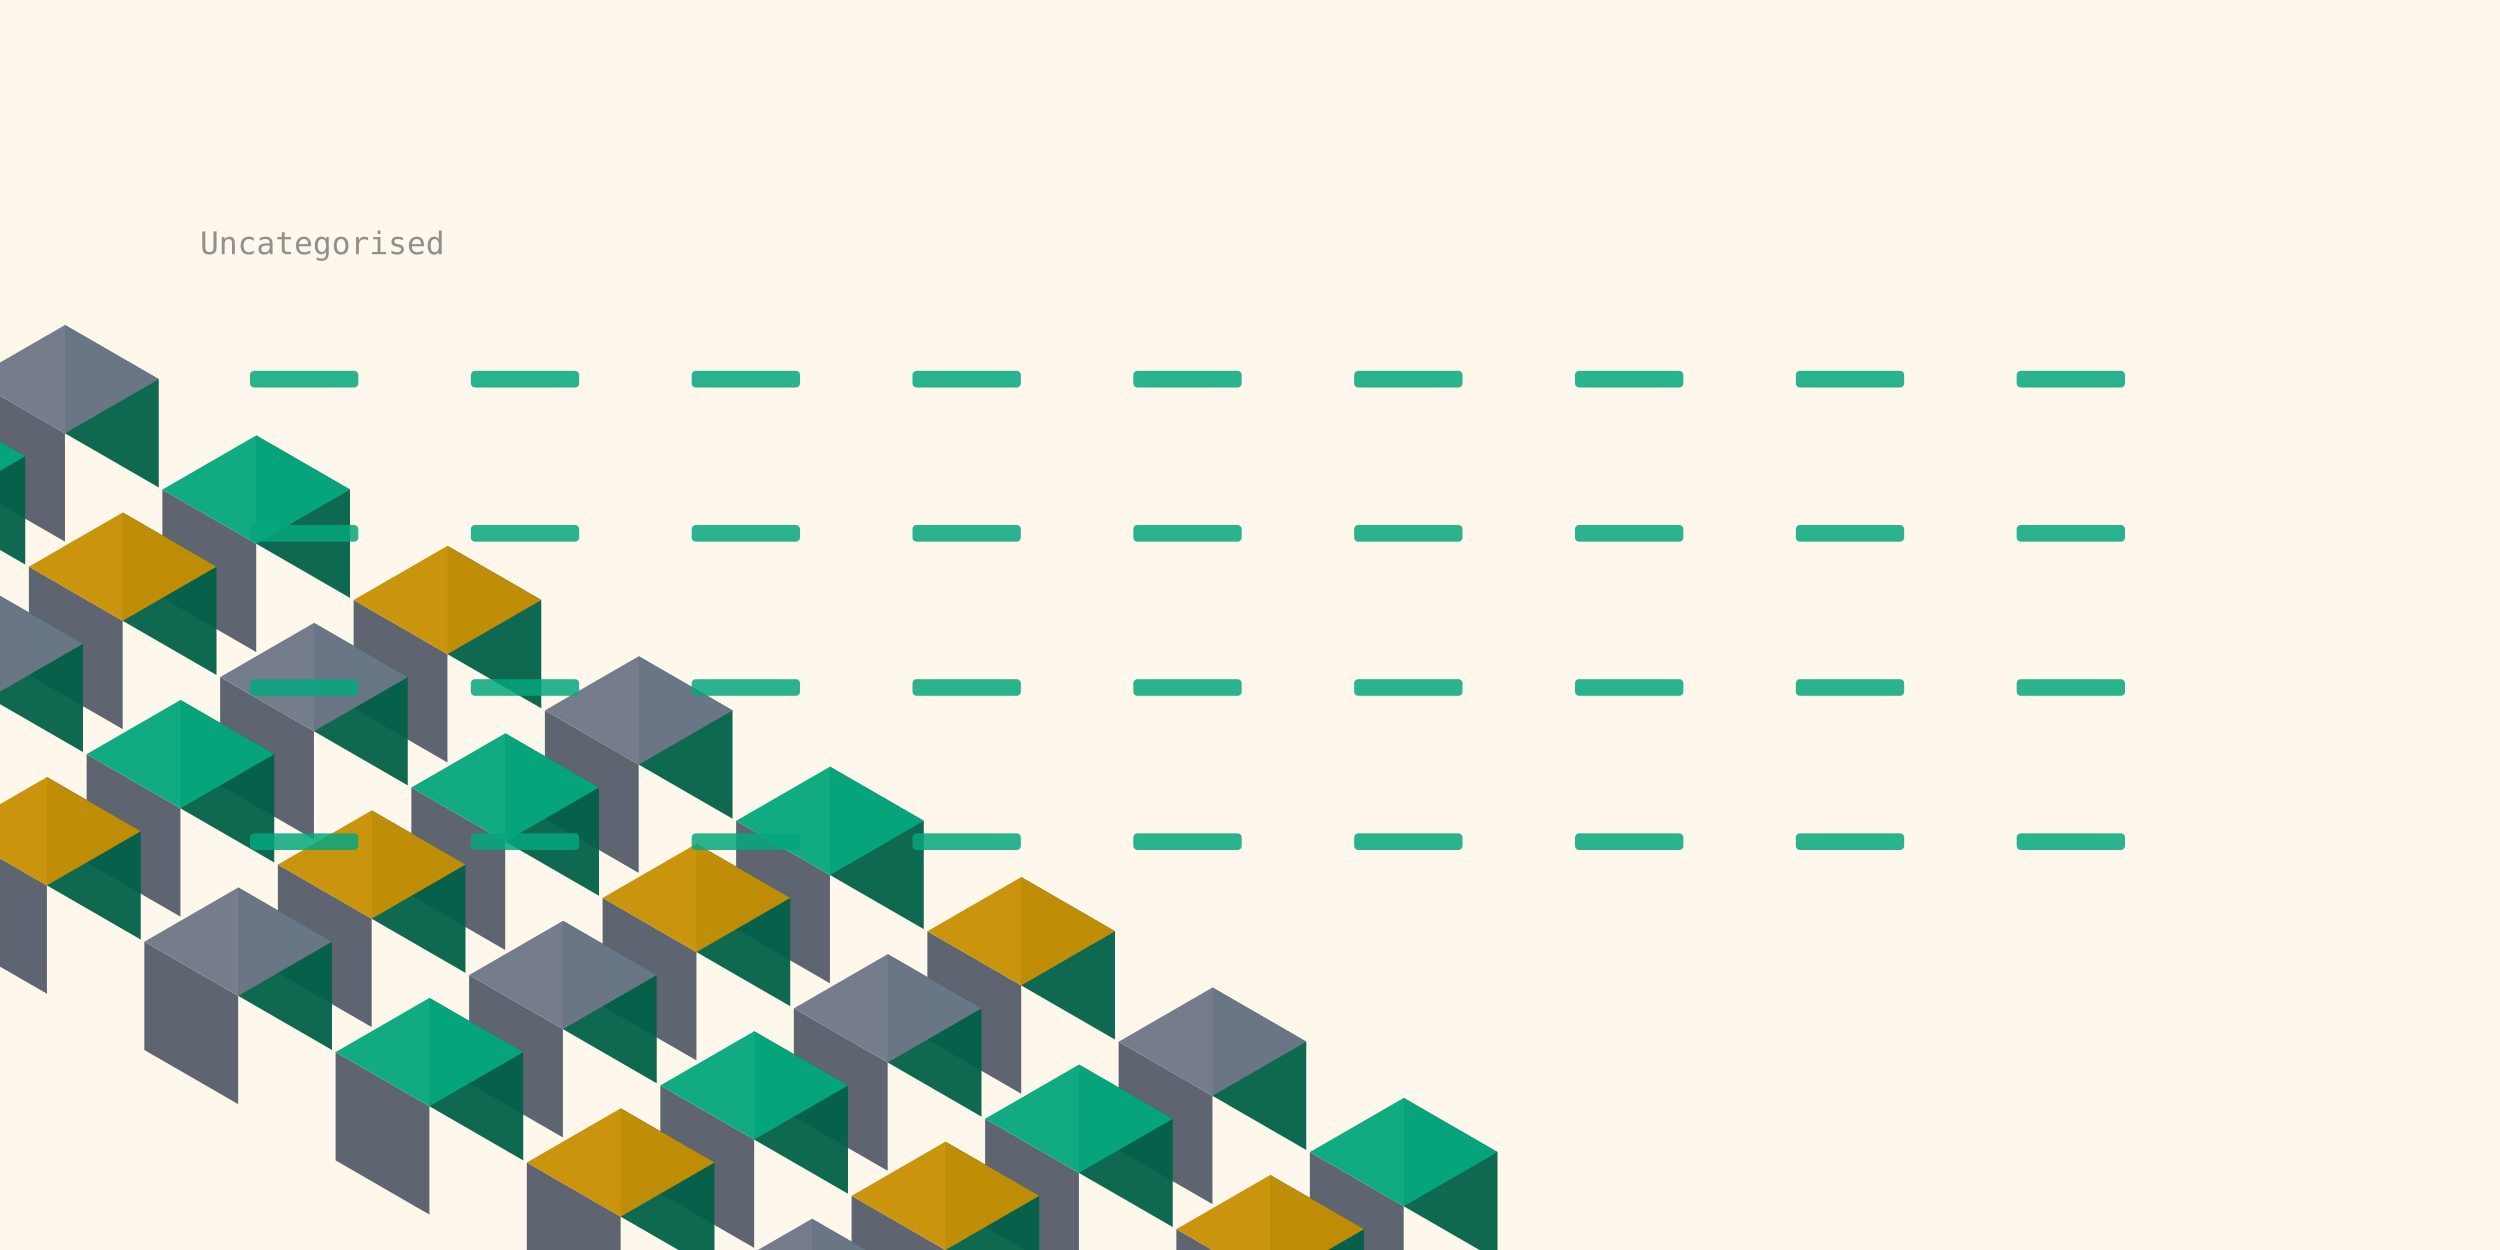
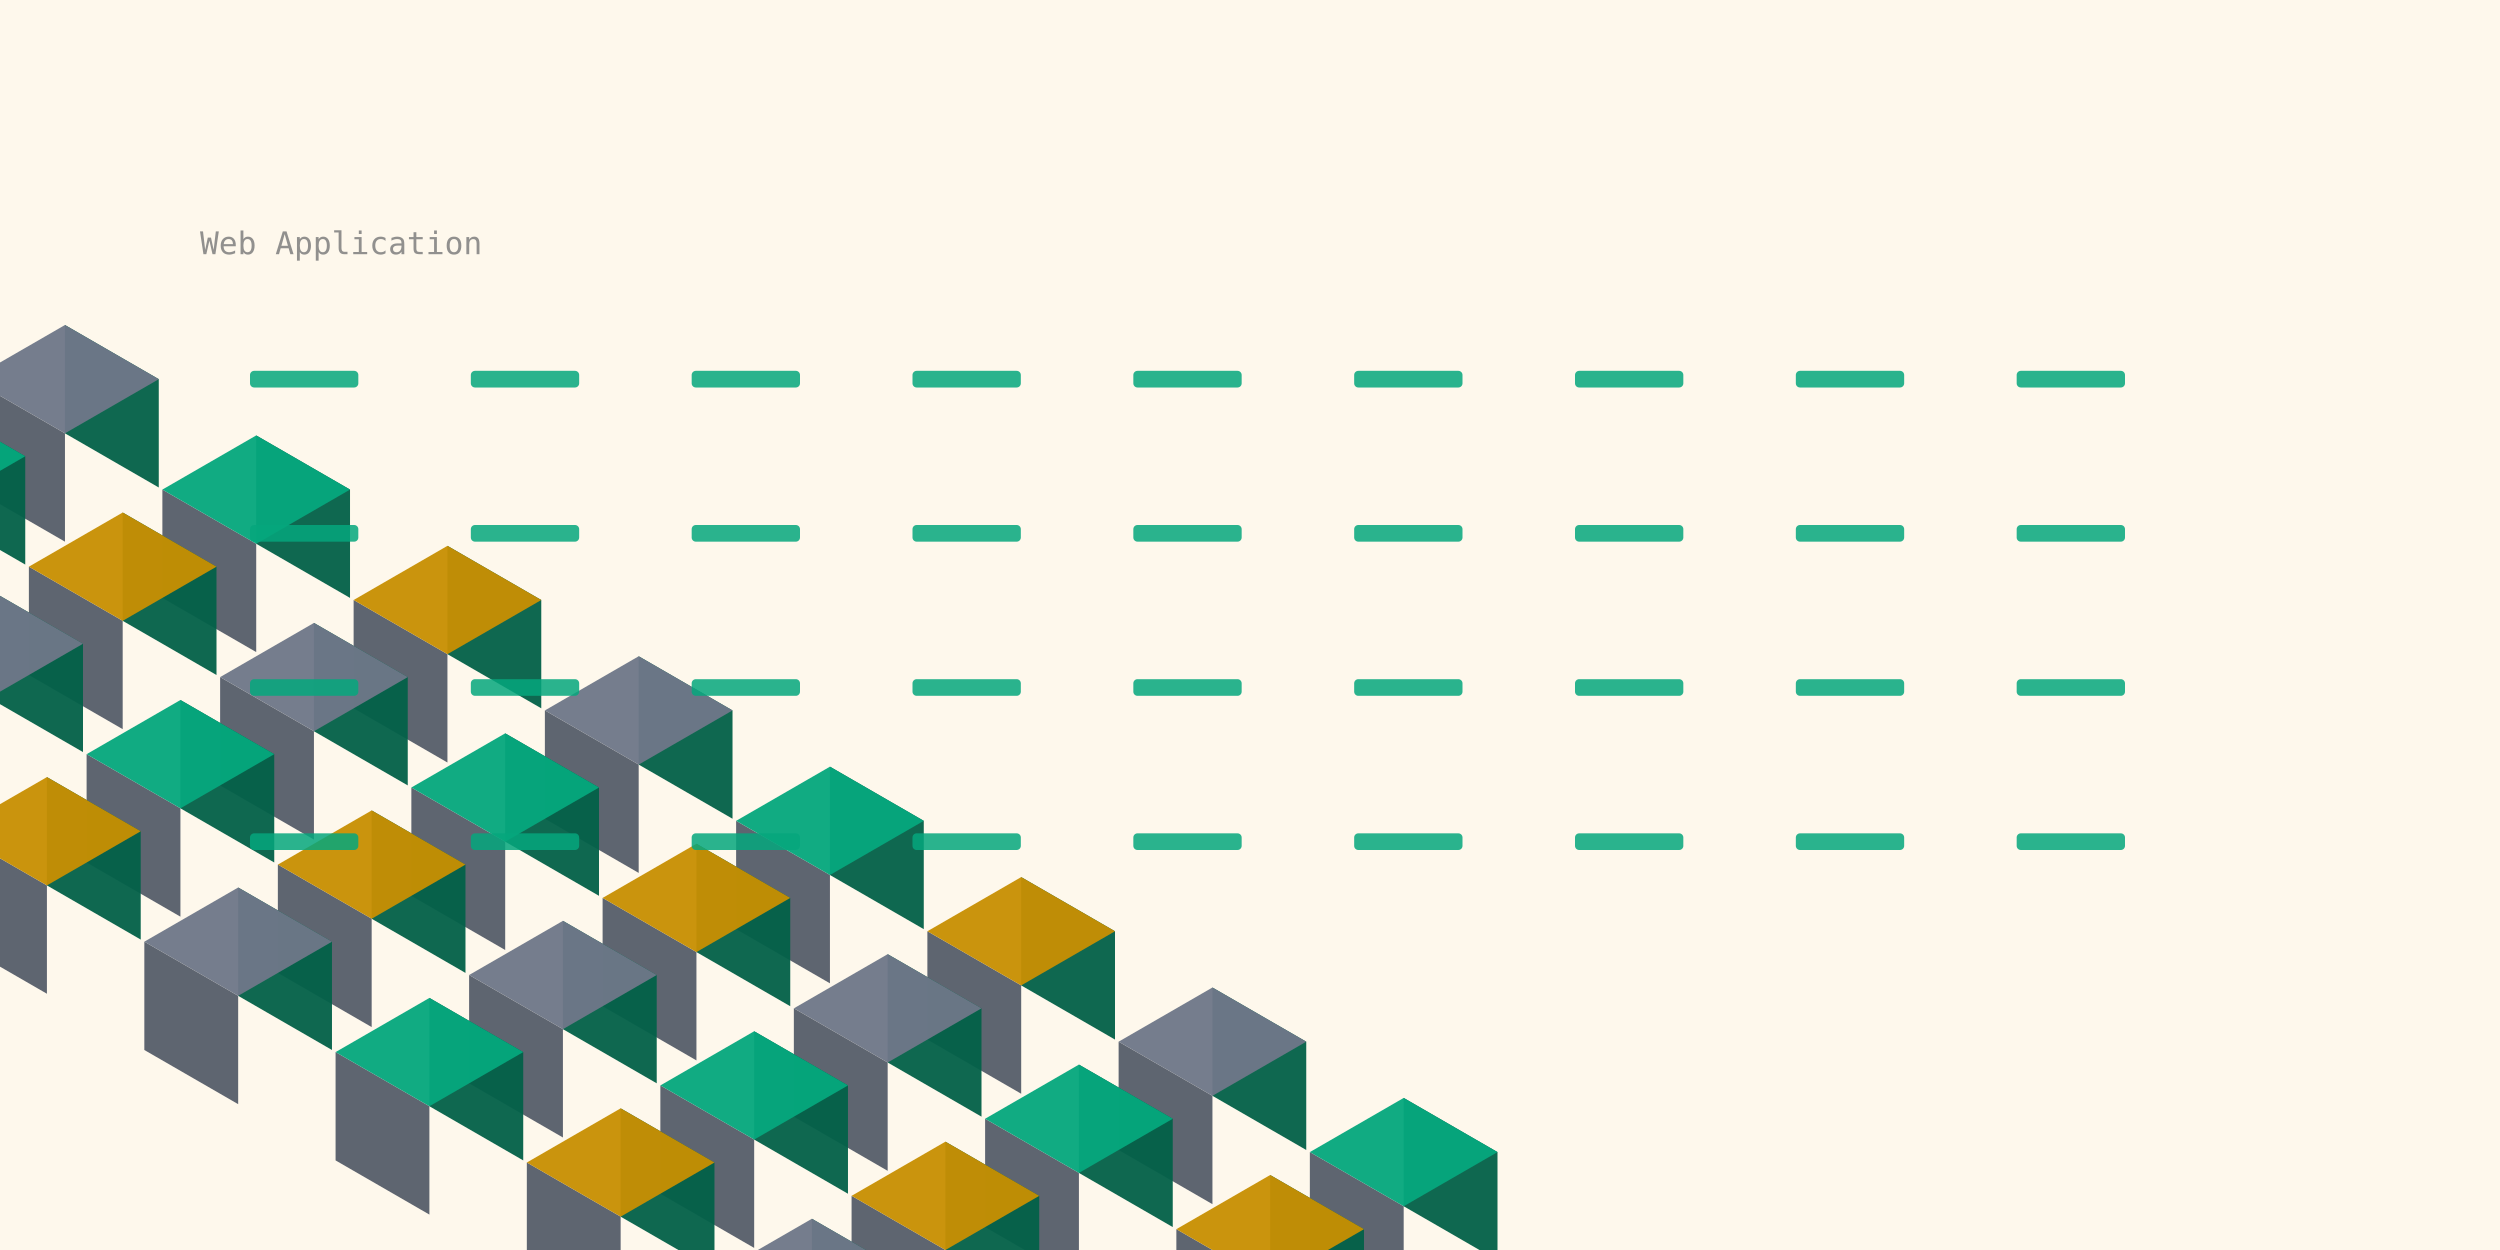
<svg xmlns="http://www.w3.org/2000/svg" viewBox="0 0 1200 600" width="1200" height="600" role="img" aria-label="nex-robotix domain model">
  <rect width="1200" height="600" fill="#fef8ec" />
  <defs>
    <linearGradient id="gd" x1="0" y1="0" x2="1" y2="1">
      <stop offset="0%" stop-color="#c78f02" />
      <stop offset="100%" stop-color="#6e7788" />
    </linearGradient>
  </defs>
  <g>
    <polygon points="-60.62,155.00 -15.59,181.00 -15.59,129.00 -60.62,103.00" fill="#036148" opacity="0.95" />
    <polygon points="-105.66,181.00 -60.62,207.00 -60.62,155.00 -105.66,129.00" fill="#565d6a" opacity="0.95" />
    <polygon points="-60.62,103.00 -15.59,129.00 -60.62,155.00 -105.66,129.00" fill="#c78f02" opacity="0.95" />
    <g>
      <rect x="120.00" y="178.00" width="52.00" height="8.00" rx="2.00" fill="#05a77d" opacity="0.85" />
      <animateTransform attributeName="transform" type="translate" values="120.00,190.00 226.00,190.00" dur="5.182s" begin="0.0s" repeatCount="indefinite" />
    </g>
  </g>
  <g>
    <polygon points="31.18,208.00 76.21,234.00 76.21,182.00 31.18,156.00" fill="#036148" opacity="0.95" />
    <polygon points="-13.86,234.00 31.18,260.00 31.18,208.00 -13.86,182.00" fill="#565d6a" opacity="0.95" />
    <polygon points="31.18,156.00 76.21,182.00 31.18,208.00 -13.86,182.00" fill="#6e7788" opacity="0.95" />
    <g>
      <rect x="226.00" y="178.00" width="52.00" height="8.00" rx="2.00" fill="#05a77d" opacity="0.85" />
      <animateTransform attributeName="transform" type="translate" values="226.00,190.00 332.00,190.00" dur="5.182s" begin="0.12s" repeatCount="indefinite" />
    </g>
  </g>
  <g>
    <polygon points="122.98,261.00 168.01,287.00 168.01,235.00 122.98,209.00" fill="#036148" opacity="0.95" />
    <polygon points="77.94,287.00 122.98,313.00 122.98,261.00 77.94,235.00" fill="#565d6a" opacity="0.95" />
    <polygon points="122.98,209.00 168.01,235.00 122.98,261.00 77.94,235.00" fill="#05a77d" opacity="0.95" />
    <g>
      <rect x="332.00" y="178.00" width="52.00" height="8.00" rx="2.00" fill="#05a77d" opacity="0.85" />
      <animateTransform attributeName="transform" type="translate" values="332.00,190.00 438.00,190.00" dur="5.182s" begin="0.24s" repeatCount="indefinite" />
    </g>
  </g>
  <g>
    <polygon points="214.77,314.00 259.81,340.00 259.81,288.00 214.77,262.00" fill="#036148" opacity="0.95" />
    <polygon points="169.74,340.00 214.77,366.00 214.77,314.00 169.74,288.00" fill="#565d6a" opacity="0.95" />
    <polygon points="214.77,262.00 259.81,288.00 214.77,314.00 169.74,288.00" fill="#c78f02" opacity="0.95" />
    <g>
      <rect x="438.00" y="178.00" width="52.00" height="8.00" rx="2.00" fill="#05a77d" opacity="0.85" />
      <animateTransform attributeName="transform" type="translate" values="438.00,190.00 544.00,190.00" dur="5.182s" begin="0.36s" repeatCount="indefinite" />
    </g>
  </g>
  <g>
    <polygon points="306.57,367.00 351.61,393.00 351.61,341.00 306.57,315.00" fill="#036148" opacity="0.95" />
    <polygon points="261.54,393.00 306.57,419.00 306.57,367.00 261.54,341.00" fill="#565d6a" opacity="0.95" />
    <polygon points="306.57,315.00 351.61,341.00 306.57,367.00 261.54,341.00" fill="#6e7788" opacity="0.95" />
    <g>
      <rect x="544.00" y="178.00" width="52.00" height="8.00" rx="2.00" fill="#05a77d" opacity="0.85" />
      <animateTransform attributeName="transform" type="translate" values="544.00,190.00 650.00,190.00" dur="5.182s" begin="0.48s" repeatCount="indefinite" />
    </g>
  </g>
  <g>
    <polygon points="398.37,420.00 443.41,446.00 443.41,394.00 398.37,368.00" fill="#036148" opacity="0.95" />
    <polygon points="353.34,446.00 398.37,472.00 398.37,420.00 353.34,394.00" fill="#565d6a" opacity="0.95" />
    <polygon points="398.37,368.00 443.41,394.00 398.37,420.00 353.34,394.00" fill="#05a77d" opacity="0.95" />
    <g>
      <rect x="650.00" y="178.00" width="52.00" height="8.00" rx="2.00" fill="#05a77d" opacity="0.85" />
      <animateTransform attributeName="transform" type="translate" values="650.00,190.00 756.00,190.00" dur="5.182s" begin="0.6s" repeatCount="indefinite" />
    </g>
  </g>
  <g>
    <polygon points="490.17,473.00 535.20,499.00 535.20,447.00 490.17,421.00" fill="#036148" opacity="0.95" />
    <polygon points="445.14,499.00 490.17,525.00 490.17,473.00 445.14,447.00" fill="#565d6a" opacity="0.95" />
    <polygon points="490.17,421.00 535.20,447.00 490.17,473.00 445.14,447.00" fill="#c78f02" opacity="0.95" />
    <g>
      <rect x="756.00" y="178.00" width="52.00" height="8.00" rx="2.00" fill="#05a77d" opacity="0.85" />
      <animateTransform attributeName="transform" type="translate" values="756.00,190.00 862.00,190.00" dur="5.182s" begin="0.72s" repeatCount="indefinite" />
    </g>
  </g>
  <g>
    <polygon points="581.97,526.00 627.00,552.00 627.00,500.00 581.97,474.00" fill="#036148" opacity="0.95" />
    <polygon points="536.94,552.00 581.97,578.00 581.97,526.00 536.94,500.00" fill="#565d6a" opacity="0.95" />
    <polygon points="581.97,474.00 627.00,500.00 581.97,526.00 536.94,500.00" fill="#6e7788" opacity="0.95" />
    <g>
      <rect x="862.00" y="178.00" width="52.00" height="8.00" rx="2.00" fill="#05a77d" opacity="0.85" />
      <animateTransform attributeName="transform" type="translate" values="862.00,190.00 968.00,190.00" dur="5.182s" begin="0.84s" repeatCount="indefinite" />
    </g>
  </g>
  <g>
    <polygon points="673.77,579.00 718.80,605.00 718.80,553.00 673.77,527.00" fill="#036148" opacity="0.95" />
    <polygon points="628.73,605.00 673.77,631.00 673.77,579.00 628.73,553.00" fill="#565d6a" opacity="0.95" />
    <polygon points="673.77,527.00 718.80,553.00 673.77,579.00 628.73,553.00" fill="#05a77d" opacity="0.95" />
    <g>
      <rect x="968.00" y="178.00" width="52.00" height="8.00" rx="2.00" fill="#05a77d" opacity="0.85" />
      <animateTransform attributeName="transform" type="translate" values="968.00,190.00 1074.00,190.00" dur="5.182s" begin="0.96s" repeatCount="indefinite" />
    </g>
  </g>
  <g>
    <polygon points="-124.71,192.00 -79.67,218.00 -79.67,166.00 -124.71,140.00" fill="#036148" opacity="0.95" />
    <polygon points="-169.74,218.00 -124.71,244.00 -124.71,192.00 -169.74,166.00" fill="#565d6a" opacity="0.95" />
    <polygon points="-124.71,140.00 -79.67,166.00 -124.71,192.00 -169.74,166.00" fill="#6e7788" opacity="0.95" />
    <g>
      <rect x="120.00" y="252.00" width="52.00" height="8.00" rx="2.00" fill="#05a77d" opacity="0.85" />
      <animateTransform attributeName="transform" type="translate" values="120.00,264.00 226.00,264.00" dur="5.182s" begin="0.3s" repeatCount="indefinite" />
    </g>
  </g>
  <g>
    <polygon points="-32.91,245.00 12.12,271.00 12.12,219.00 -32.91,193.00" fill="#036148" opacity="0.95" />
    <polygon points="-77.94,271.00 -32.91,297.00 -32.91,245.00 -77.94,219.00" fill="#565d6a" opacity="0.95" />
    <polygon points="-32.91,193.00 12.12,219.00 -32.91,245.00 -77.94,219.00" fill="#05a77d" opacity="0.95" />
    <g>
      <rect x="226.00" y="252.00" width="52.00" height="8.00" rx="2.00" fill="#05a77d" opacity="0.85" />
      <animateTransform attributeName="transform" type="translate" values="226.00,264.00 332.00,264.00" dur="5.182s" begin="0.42s" repeatCount="indefinite" />
    </g>
  </g>
  <g>
    <polygon points="58.89,298.00 103.92,324.00 103.92,272.00 58.89,246.00" fill="#036148" opacity="0.95" />
    <polygon points="13.86,324.00 58.89,350.00 58.89,298.00 13.86,272.00" fill="#565d6a" opacity="0.95" />
    <polygon points="58.89,246.00 103.92,272.00 58.89,298.00 13.86,272.00" fill="#c78f02" opacity="0.95" />
    <g>
      <rect x="332.00" y="252.00" width="52.00" height="8.00" rx="2.00" fill="#05a77d" opacity="0.85" />
      <animateTransform attributeName="transform" type="translate" values="332.00,264.00 438.00,264.00" dur="5.182s" begin="0.54s" repeatCount="indefinite" />
    </g>
  </g>
  <g>
    <polygon points="150.69,351.00 195.72,377.00 195.72,325.00 150.69,299.00" fill="#036148" opacity="0.95" />
    <polygon points="105.66,377.00 150.69,403.00 150.69,351.00 105.66,325.00" fill="#565d6a" opacity="0.95" />
    <polygon points="150.69,299.00 195.72,325.00 150.69,351.00 105.66,325.00" fill="#6e7788" opacity="0.95" />
    <g>
      <rect x="438.00" y="252.00" width="52.00" height="8.00" rx="2.00" fill="#05a77d" opacity="0.85" />
      <animateTransform attributeName="transform" type="translate" values="438.00,264.00 544.00,264.00" dur="5.182s" begin="0.66s" repeatCount="indefinite" />
    </g>
  </g>
  <g>
    <polygon points="242.49,404.00 287.52,430.00 287.52,378.00 242.49,352.00" fill="#036148" opacity="0.95" />
    <polygon points="197.45,430.00 242.49,456.00 242.49,404.00 197.45,378.00" fill="#565d6a" opacity="0.95" />
    <polygon points="242.49,352.00 287.52,378.00 242.49,404.00 197.45,378.00" fill="#05a77d" opacity="0.95" />
    <g>
      <rect x="544.00" y="252.00" width="52.00" height="8.00" rx="2.00" fill="#05a77d" opacity="0.85" />
      <animateTransform attributeName="transform" type="translate" values="544.00,264.00 650.00,264.00" dur="5.182s" begin="0.78s" repeatCount="indefinite" />
    </g>
  </g>
  <g>
    <polygon points="334.29,457.00 379.32,483.00 379.32,431.00 334.29,405.00" fill="#036148" opacity="0.95" />
    <polygon points="289.25,483.00 334.29,509.00 334.29,457.00 289.25,431.00" fill="#565d6a" opacity="0.95" />
    <polygon points="334.29,405.00 379.32,431.00 334.29,457.00 289.25,431.00" fill="#c78f02" opacity="0.95" />
    <g>
      <rect x="650.00" y="252.00" width="52.00" height="8.00" rx="2.00" fill="#05a77d" opacity="0.85" />
      <animateTransform attributeName="transform" type="translate" values="650.00,264.00 756.00,264.00" dur="5.182s" begin="0.9s" repeatCount="indefinite" />
    </g>
  </g>
  <g>
    <polygon points="426.08,510.00 471.12,536.00 471.12,484.00 426.08,458.00" fill="#036148" opacity="0.95" />
    <polygon points="381.05,536.00 426.08,562.00 426.08,510.00 381.05,484.00" fill="#565d6a" opacity="0.95" />
    <polygon points="426.08,458.00 471.12,484.00 426.08,510.00 381.05,484.00" fill="#6e7788" opacity="0.95" />
    <g>
      <rect x="756.00" y="252.00" width="52.00" height="8.00" rx="2.00" fill="#05a77d" opacity="0.85" />
      <animateTransform attributeName="transform" type="translate" values="756.00,264.00 862.00,264.00" dur="5.182s" begin="1.02s" repeatCount="indefinite" />
    </g>
  </g>
  <g>
    <polygon points="517.88,563.00 562.92,589.00 562.92,537.00 517.88,511.00" fill="#036148" opacity="0.95" />
    <polygon points="472.85,589.00 517.88,615.00 517.88,563.00 472.85,537.00" fill="#565d6a" opacity="0.95" />
    <polygon points="517.88,511.00 562.92,537.00 517.88,563.00 472.85,537.00" fill="#05a77d" opacity="0.95" />
    <g>
      <rect x="862.00" y="252.00" width="52.00" height="8.00" rx="2.00" fill="#05a77d" opacity="0.85" />
      <animateTransform attributeName="transform" type="translate" values="862.00,264.00 968.00,264.00" dur="5.182s" begin="1.14s" repeatCount="indefinite" />
    </g>
  </g>
  <g>
    <polygon points="609.68,616.00 654.72,642.00 654.72,590.00 609.68,564.00" fill="#036148" opacity="0.95" />
    <polygon points="564.65,642.00 609.68,668.00 609.68,616.00 564.65,590.00" fill="#565d6a" opacity="0.95" />
    <polygon points="609.68,564.00 654.72,590.00 609.68,616.00 564.65,590.00" fill="#c78f02" opacity="0.95" />
    <g>
      <rect x="968.00" y="252.00" width="52.00" height="8.00" rx="2.00" fill="#05a77d" opacity="0.85" />
      <animateTransform attributeName="transform" type="translate" values="968.00,264.00 1074.00,264.00" dur="5.182s" begin="1.26s" repeatCount="indefinite" />
    </g>
  </g>
  <g>
    <polygon points="-188.79,229.00 -143.76,255.00 -143.76,203.00 -188.79,177.00" fill="#036148" opacity="0.95" />
    <polygon points="-233.83,255.00 -188.79,281.00 -188.79,229.00 -233.83,203.00" fill="#565d6a" opacity="0.95" />
    <polygon points="-188.79,177.00 -143.76,203.00 -188.79,229.00 -233.83,203.00" fill="#05a77d" opacity="0.95" />
    <g>
      <rect x="120.00" y="326.00" width="52.00" height="8.00" rx="2.00" fill="#05a77d" opacity="0.85" />
      <animateTransform attributeName="transform" type="translate" values="120.00,338.00 226.00,338.00" dur="5.182s" begin="0.6s" repeatCount="indefinite" />
    </g>
  </g>
  <g>
    <polygon points="-96.99,282.00 -51.96,308.00 -51.96,256.00 -96.99,230.00" fill="#036148" opacity="0.95" />
    <polygon points="-142.03,308.00 -96.99,334.00 -96.99,282.00 -142.03,256.00" fill="#565d6a" opacity="0.95" />
    <polygon points="-96.99,230.00 -51.96,256.00 -96.99,282.00 -142.03,256.00" fill="#c78f02" opacity="0.95" />
    <g>
      <rect x="226.00" y="326.00" width="52.00" height="8.00" rx="2.00" fill="#05a77d" opacity="0.85" />
      <animateTransform attributeName="transform" type="translate" values="226.00,338.00 332.00,338.00" dur="5.182s" begin="0.72s" repeatCount="indefinite" />
    </g>
  </g>
  <g>
    <polygon points="-5.20,335.00 39.84,361.00 39.84,309.00 -5.20,283.00" fill="#036148" opacity="0.95" />
    <polygon points="-50.23,361.00 -5.20,387.00 -5.20,335.00 -50.23,309.00" fill="#565d6a" opacity="0.95" />
    <polygon points="-5.20,283.00 39.84,309.00 -5.20,335.00 -50.23,309.00" fill="#6e7788" opacity="0.95" />
    <g>
      <rect x="332.00" y="326.00" width="52.00" height="8.00" rx="2.00" fill="#05a77d" opacity="0.85" />
      <animateTransform attributeName="transform" type="translate" values="332.00,338.00 438.00,338.00" dur="5.182s" begin="0.84s" repeatCount="indefinite" />
    </g>
  </g>
  <g>
    <polygon points="86.60,388.00 131.64,414.00 131.64,362.00 86.60,336.00" fill="#036148" opacity="0.95" />
    <polygon points="41.57,414.00 86.60,440.00 86.60,388.00 41.57,362.00" fill="#565d6a" opacity="0.95" />
    <polygon points="86.60,336.00 131.64,362.00 86.60,388.00 41.57,362.00" fill="#05a77d" opacity="0.95" />
    <g>
      <rect x="438.00" y="326.00" width="52.00" height="8.00" rx="2.00" fill="#05a77d" opacity="0.85" />
      <animateTransform attributeName="transform" type="translate" values="438.00,338.00 544.00,338.00" dur="5.182s" begin="0.96s" repeatCount="indefinite" />
    </g>
  </g>
  <g>
    <polygon points="178.40,441.00 223.43,467.00 223.43,415.00 178.40,389.00" fill="#036148" opacity="0.95" />
    <polygon points="133.37,467.00 178.40,493.00 178.40,441.00 133.37,415.00" fill="#565d6a" opacity="0.95" />
    <polygon points="178.40,389.00 223.43,415.00 178.40,441.00 133.37,415.00" fill="#c78f02" opacity="0.95" />
    <g>
      <rect x="544.00" y="326.00" width="52.00" height="8.00" rx="2.00" fill="#05a77d" opacity="0.85" />
      <animateTransform attributeName="transform" type="translate" values="544.00,338.00 650.00,338.00" dur="5.182s" begin="1.08s" repeatCount="indefinite" />
    </g>
  </g>
  <g>
    <polygon points="270.20,494.00 315.23,520.00 315.23,468.00 270.20,442.00" fill="#036148" opacity="0.95" />
    <polygon points="225.17,520.00 270.20,546.00 270.20,494.00 225.17,468.00" fill="#565d6a" opacity="0.95" />
    <polygon points="270.20,442.00 315.23,468.00 270.20,494.00 225.17,468.00" fill="#6e7788" opacity="0.95" />
    <g>
      <rect x="650.00" y="326.00" width="52.00" height="8.00" rx="2.00" fill="#05a77d" opacity="0.85" />
      <animateTransform attributeName="transform" type="translate" values="650.00,338.00 756.00,338.00" dur="5.182s" begin="1.2s" repeatCount="indefinite" />
    </g>
  </g>
  <g>
    <polygon points="362.00,547.00 407.03,573.00 407.03,521.00 362.00,495.00" fill="#036148" opacity="0.95" />
    <polygon points="316.97,573.00 362.00,599.00 362.00,547.00 316.97,521.00" fill="#565d6a" opacity="0.95" />
    <polygon points="362.00,495.00 407.03,521.00 362.00,547.00 316.97,521.00" fill="#05a77d" opacity="0.95" />
    <g>
      <rect x="756.00" y="326.00" width="52.00" height="8.00" rx="2.00" fill="#05a77d" opacity="0.85" />
      <animateTransform attributeName="transform" type="translate" values="756.00,338.00 862.00,338.00" dur="5.182s" begin="1.32s" repeatCount="indefinite" />
    </g>
  </g>
  <g>
    <polygon points="453.80,600.00 498.83,626.00 498.83,574.00 453.80,548.00" fill="#036148" opacity="0.95" />
    <polygon points="408.76,626.00 453.80,652.00 453.80,600.00 408.76,574.00" fill="#565d6a" opacity="0.95" />
    <polygon points="453.80,548.00 498.83,574.00 453.80,600.00 408.76,574.00" fill="#c78f02" opacity="0.95" />
    <g>
      <rect x="862.00" y="326.00" width="52.00" height="8.00" rx="2.00" fill="#05a77d" opacity="0.85" />
      <animateTransform attributeName="transform" type="translate" values="862.00,338.00 968.00,338.00" dur="5.182s" begin="1.44s" repeatCount="indefinite" />
    </g>
  </g>
  <g>
    <polygon points="545.60,653.00 590.63,679.00 590.63,627.00 545.60,601.00" fill="#036148" opacity="0.95" />
    <polygon points="500.56,679.00 545.60,705.00 545.60,653.00 500.56,627.00" fill="#565d6a" opacity="0.95" />
    <polygon points="545.60,601.00 590.63,627.00 545.60,653.00 500.56,627.00" fill="#6e7788" opacity="0.95" />
    <g>
      <rect x="968.00" y="326.00" width="52.00" height="8.00" rx="2.00" fill="#05a77d" opacity="0.85" />
      <animateTransform attributeName="transform" type="translate" values="968.00,338.00 1074.00,338.00" dur="5.182s" begin="1.56s" repeatCount="indefinite" />
    </g>
  </g>
  <g>
    <polygon points="-252.88,266.00 -207.85,292.00 -207.85,240.00 -252.88,214.00" fill="#036148" opacity="0.95" />
    <polygon points="-297.91,292.00 -252.88,318.00 -252.88,266.00 -297.91,240.00" fill="#565d6a" opacity="0.95" />
    <polygon points="-252.88,214.00 -207.85,240.00 -252.88,266.00 -297.91,240.00" fill="#c78f02" opacity="0.95" />
    <g>
      <rect x="120.00" y="400.00" width="52.00" height="8.00" rx="2.00" fill="#05a77d" opacity="0.85" />
      <animateTransform attributeName="transform" type="translate" values="120.00,412.00 226.00,412.00" dur="5.182s" begin="0.9s" repeatCount="indefinite" />
    </g>
  </g>
  <g>
    <polygon points="-161.08,319.00 -116.05,345.00 -116.05,293.00 -161.08,267.00" fill="#036148" opacity="0.95" />
    <polygon points="-206.11,345.00 -161.08,371.00 -161.08,319.00 -206.11,293.00" fill="#565d6a" opacity="0.95" />
    <polygon points="-161.08,267.00 -116.05,293.00 -161.08,319.00 -206.11,293.00" fill="#6e7788" opacity="0.95" />
    <g>
      <rect x="226.00" y="400.00" width="52.00" height="8.00" rx="2.00" fill="#05a77d" opacity="0.85" />
      <animateTransform attributeName="transform" type="translate" values="226.00,412.00 332.00,412.00" dur="5.182s" begin="1.02s" repeatCount="indefinite" />
    </g>
  </g>
  <g>
    <polygon points="-69.28,372.00 -24.25,398.00 -24.25,346.00 -69.28,320.00" fill="#036148" opacity="0.95" />
    <polygon points="-114.32,398.00 -69.28,424.00 -69.28,372.00 -114.32,346.00" fill="#565d6a" opacity="0.95" />
    <polygon points="-69.28,320.00 -24.25,346.00 -69.28,372.00 -114.32,346.00" fill="#05a77d" opacity="0.95" />
    <g>
      <rect x="332.00" y="400.00" width="52.00" height="8.00" rx="2.00" fill="#05a77d" opacity="0.85" />
      <animateTransform attributeName="transform" type="translate" values="332.00,412.00 438.00,412.00" dur="5.182s" begin="1.14s" repeatCount="indefinite" />
    </g>
  </g>
  <g>
    <polygon points="22.52,425.00 67.55,451.00 67.55,399.00 22.52,373.00" fill="#036148" opacity="0.95" />
    <polygon points="-22.52,451.00 22.52,477.00 22.52,425.00 -22.52,399.00" fill="#565d6a" opacity="0.95" />
    <polygon points="22.52,373.00 67.55,399.00 22.52,425.00 -22.52,399.00" fill="#c78f02" opacity="0.95" />
    <g>
      <rect x="438.00" y="400.00" width="52.00" height="8.00" rx="2.00" fill="#05a77d" opacity="0.85" />
      <animateTransform attributeName="transform" type="translate" values="438.00,412.00 544.00,412.00" dur="5.182s" begin="1.26s" repeatCount="indefinite" />
    </g>
  </g>
  <g>
    <polygon points="114.32,478.00 159.35,504.00 159.35,452.00 114.32,426.00" fill="#036148" opacity="0.95" />
    <polygon points="69.28,504.00 114.32,530.00 114.32,478.00 69.28,452.00" fill="#565d6a" opacity="0.95" />
    <polygon points="114.32,426.00 159.35,452.00 114.32,478.00 69.28,452.00" fill="#6e7788" opacity="0.95" />
    <g>
      <rect x="544.00" y="400.00" width="52.00" height="8.00" rx="2.00" fill="#05a77d" opacity="0.85" />
      <animateTransform attributeName="transform" type="translate" values="544.00,412.00 650.00,412.00" dur="5.182s" begin="1.38s" repeatCount="indefinite" />
    </g>
  </g>
  <g>
    <polygon points="206.11,531.00 251.15,557.00 251.15,505.00 206.11,479.00" fill="#036148" opacity="0.95" />
    <polygon points="161.08,557.00 206.11,583.00 206.11,531.00 161.08,505.00" fill="#565d6a" opacity="0.95" />
    <polygon points="206.11,479.00 251.15,505.00 206.11,531.00 161.08,505.00" fill="#05a77d" opacity="0.95" />
    <g>
      <rect x="650.00" y="400.00" width="52.00" height="8.00" rx="2.00" fill="#05a77d" opacity="0.85" />
      <animateTransform attributeName="transform" type="translate" values="650.00,412.00 756.00,412.00" dur="5.182s" begin="1.5s" repeatCount="indefinite" />
    </g>
  </g>
  <g>
    <polygon points="297.91,584.00 342.95,610.00 342.95,558.00 297.91,532.00" fill="#036148" opacity="0.95" />
    <polygon points="252.88,610.00 297.91,636.00 297.91,584.00 252.88,558.00" fill="#565d6a" opacity="0.95" />
    <polygon points="297.91,532.00 342.95,558.00 297.91,584.00 252.88,558.00" fill="#c78f02" opacity="0.95" />
    <g>
      <rect x="756.00" y="400.00" width="52.00" height="8.00" rx="2.00" fill="#05a77d" opacity="0.85" />
      <animateTransform attributeName="transform" type="translate" values="756.00,412.00 862.00,412.00" dur="5.182s" begin="1.62s" repeatCount="indefinite" />
    </g>
  </g>
  <g>
    <polygon points="389.71,637.00 434.74,663.00 434.74,611.00 389.71,585.00" fill="#036148" opacity="0.95" />
    <polygon points="344.68,663.00 389.71,689.00 389.71,637.00 344.68,611.00" fill="#565d6a" opacity="0.95" />
    <polygon points="389.71,585.00 434.74,611.00 389.71,637.00 344.68,611.00" fill="#6e7788" opacity="0.95" />
    <g>
      <rect x="862.00" y="400.00" width="52.00" height="8.00" rx="2.00" fill="#05a77d" opacity="0.85" />
      <animateTransform attributeName="transform" type="translate" values="862.00,412.00 968.00,412.00" dur="5.182s" begin="1.74s" repeatCount="indefinite" />
    </g>
  </g>
  <g>
    <polygon points="481.51,690.00 526.54,716.00 526.54,664.00 481.51,638.00" fill="#036148" opacity="0.95" />
    <polygon points="436.48,716.00 481.51,742.00 481.51,690.00 436.48,664.00" fill="#565d6a" opacity="0.95" />
    <polygon points="481.51,638.00 526.54,664.00 481.51,690.00 436.48,664.00" fill="#05a77d" opacity="0.95" />
    <g>
      <rect x="968.00" y="400.00" width="52.00" height="8.00" rx="2.00" fill="#05a77d" opacity="0.85" />
      <animateTransform attributeName="transform" type="translate" values="968.00,412.00 1074.00,412.00" dur="5.182s" begin="1.86s" repeatCount="indefinite" />
    </g>
  </g>
-   <text x="96" y="122" font-family="ui-monospace,Menlo,monospace" font-size="15" fill="rgba(37,40,49,0.500)">Uncategorised</text>
+   <text x="96" y="122" font-family="ui-monospace,Menlo,monospace" font-size="15" fill="rgba(37,40,49,0.500)">Web Application</text>
</svg>
